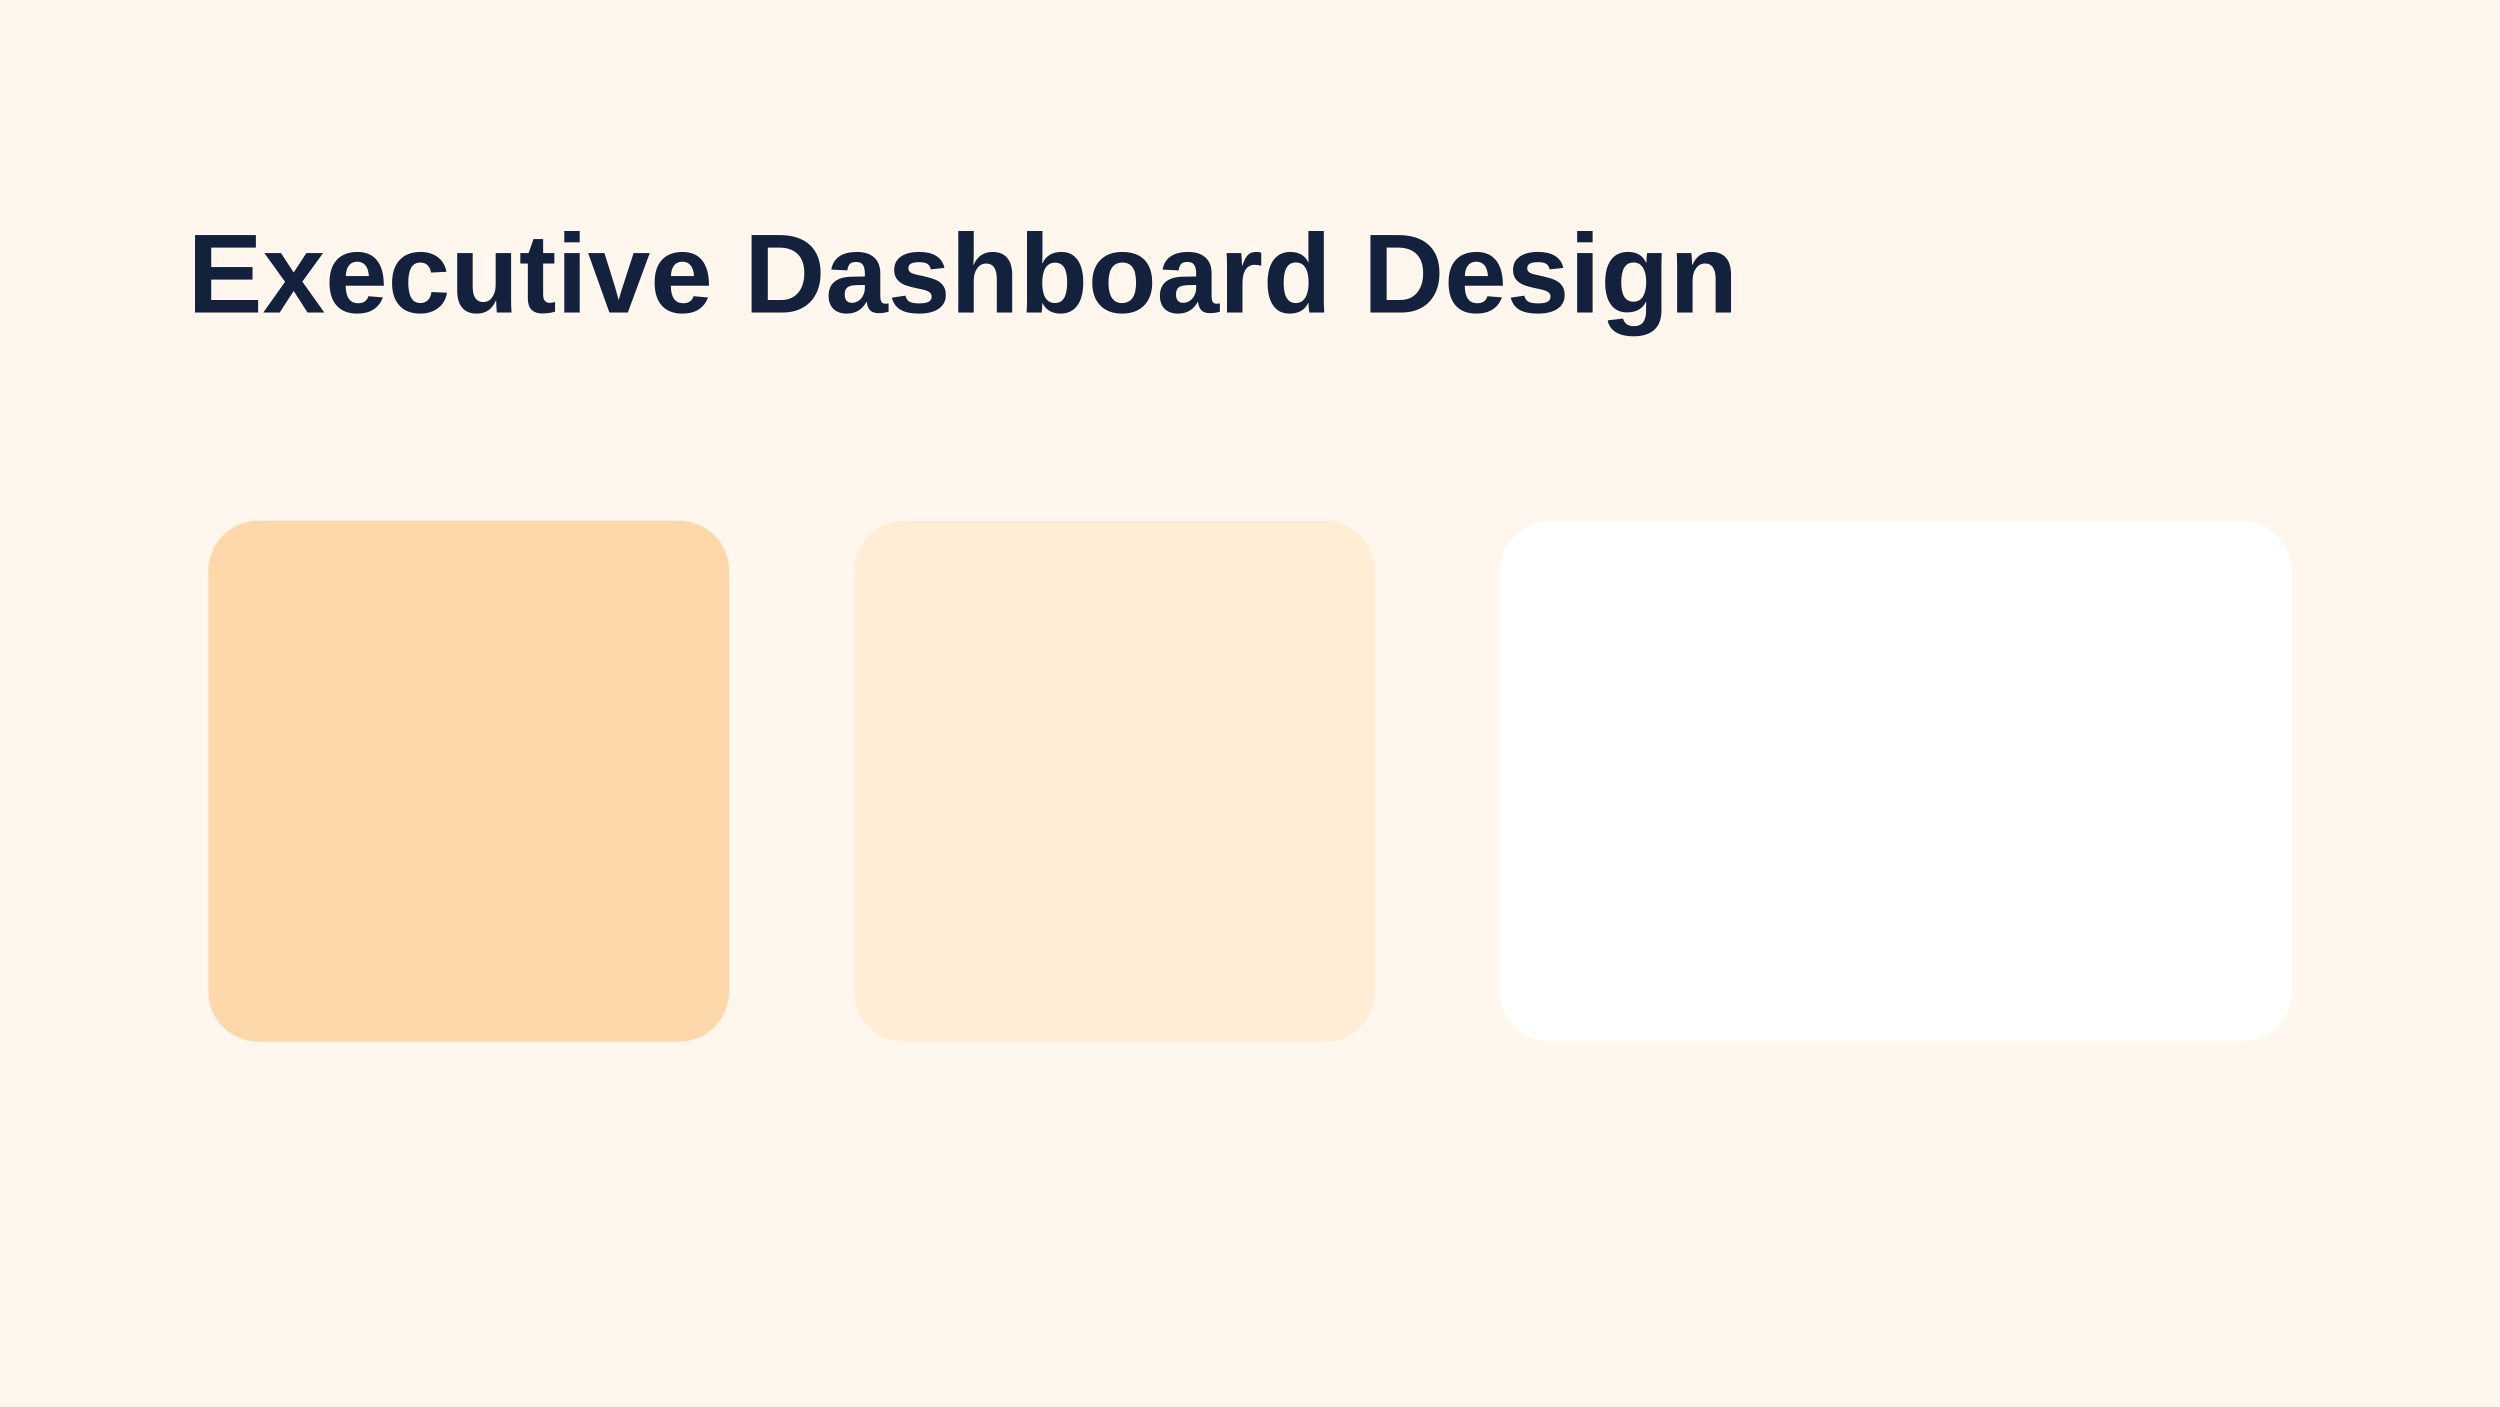
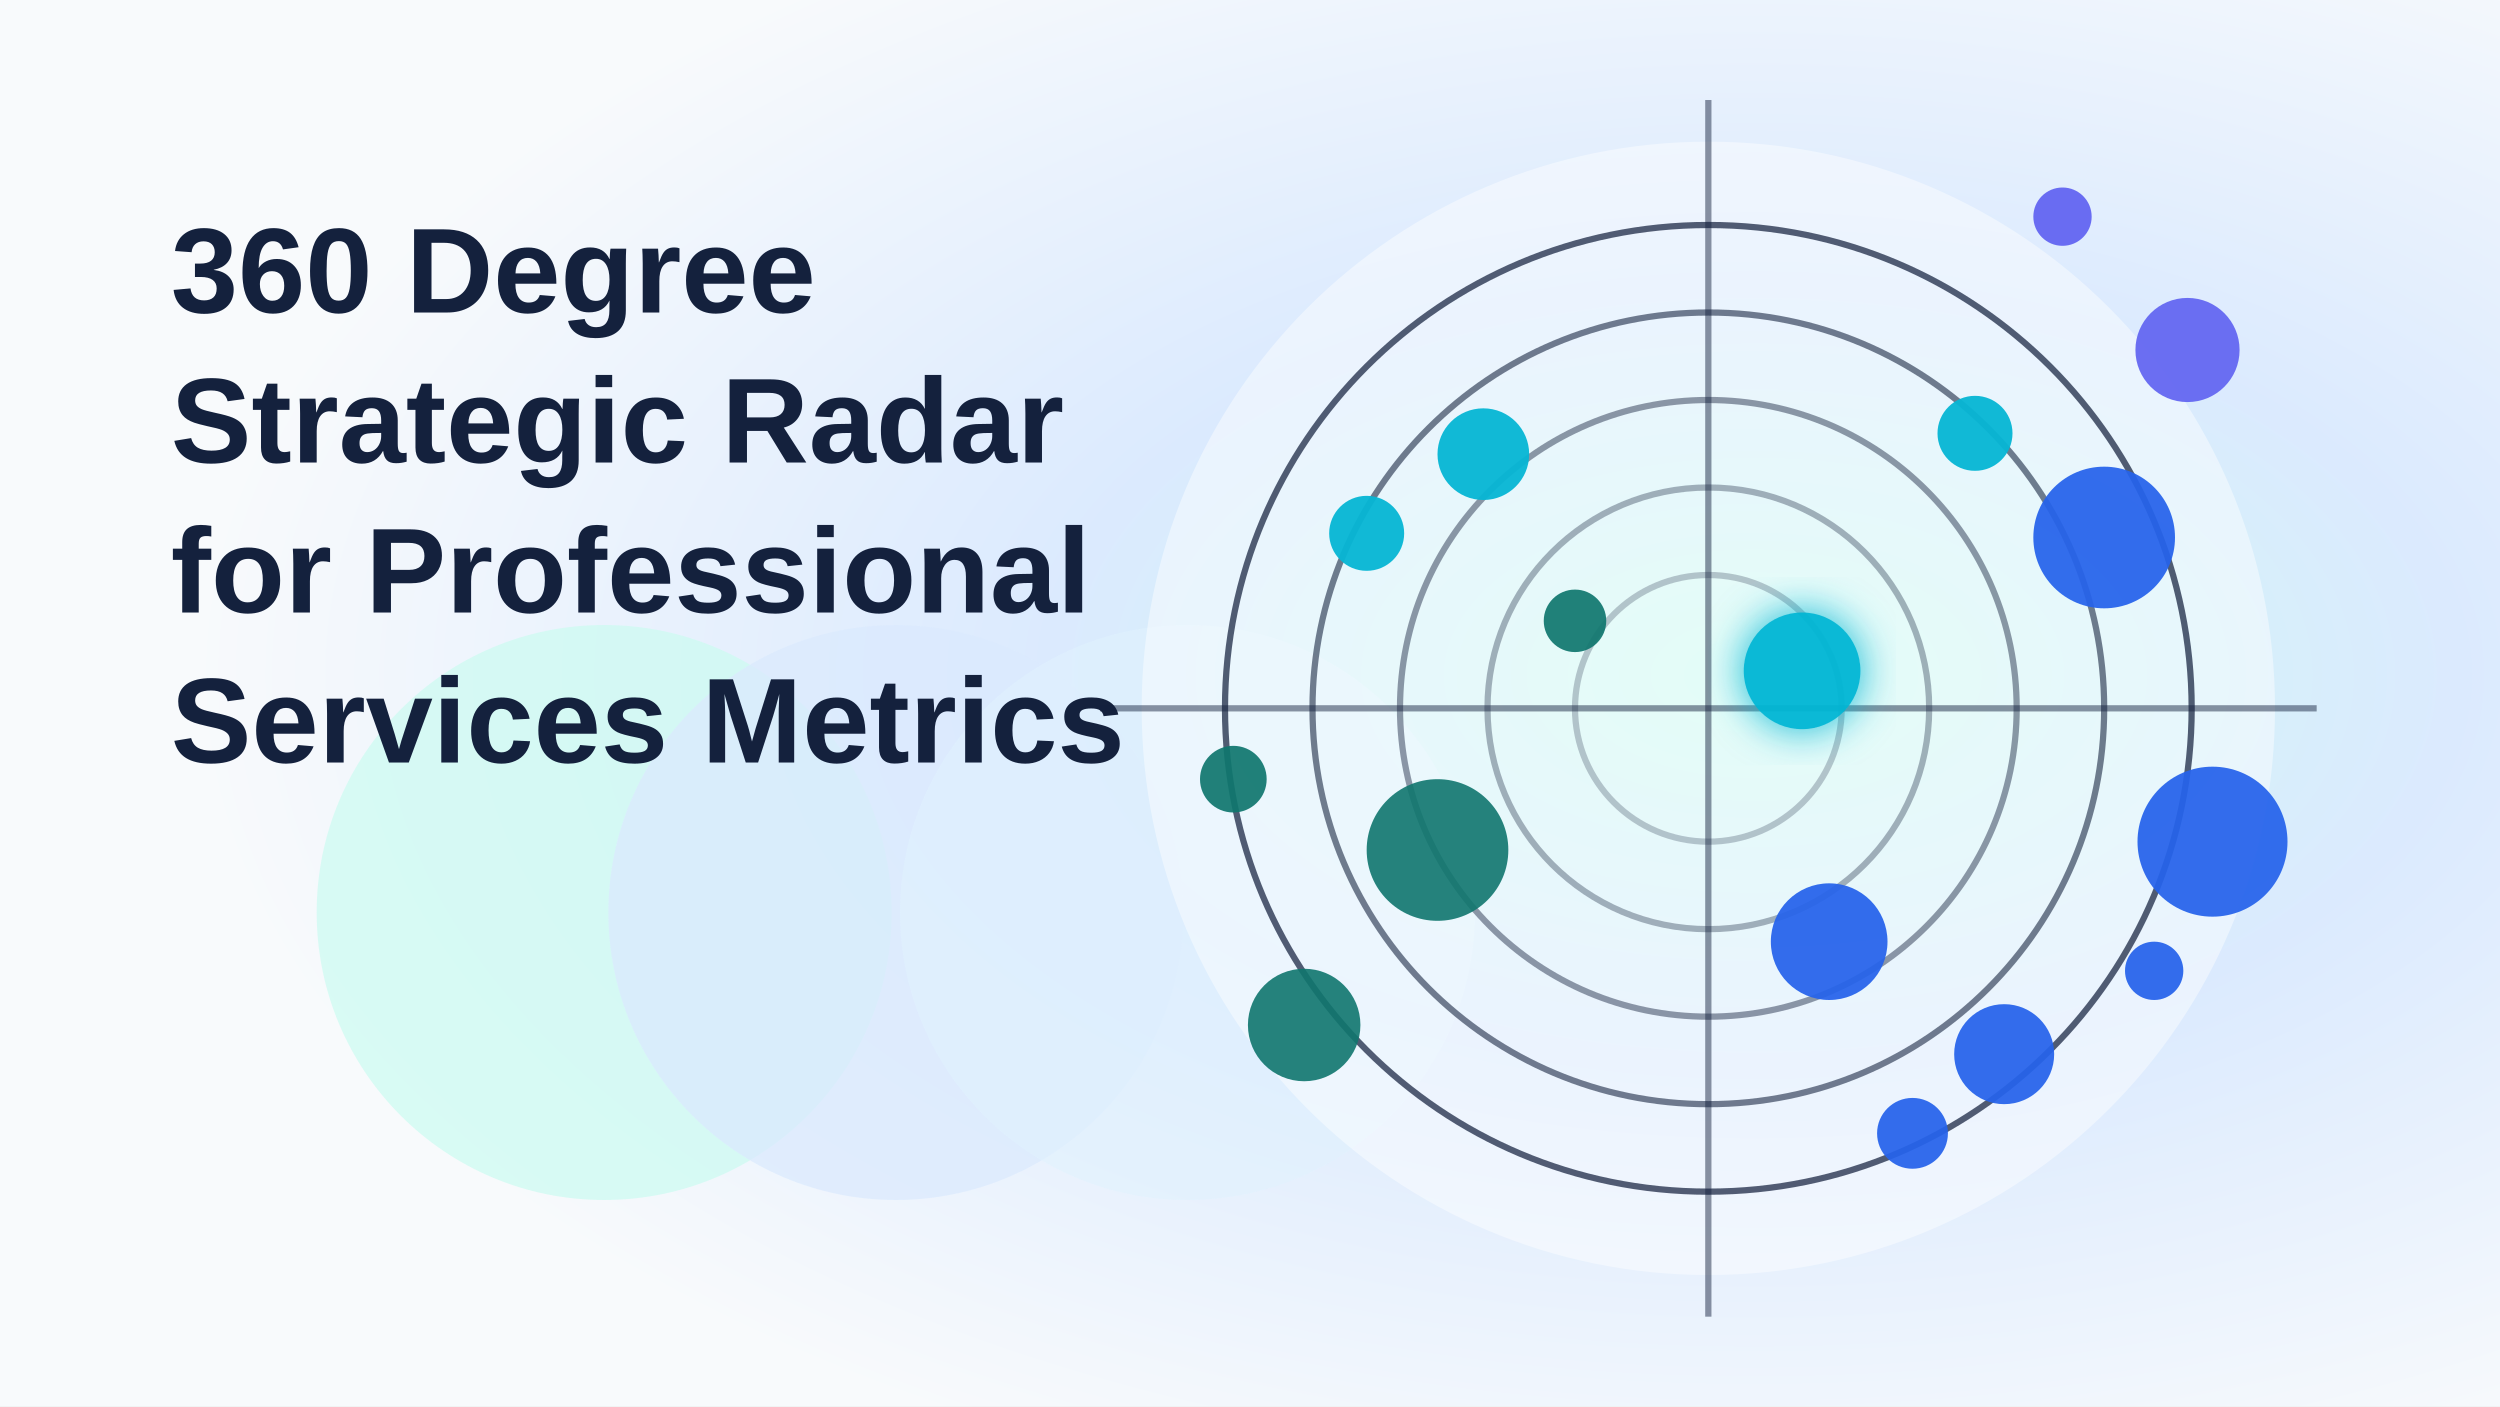
- <svg xmlns="http://www.w3.org/2000/svg" viewBox="0 0 1200 675">
-   <rect width="1200" height="675" fill="#fff7ed" />
-   <text x="90" y="150" font-family="Arial" font-size="54" font-weight="700" fill="#14213d">Executive Dashboard Design</text>
-   <rect x="100" y="250" width="250" height="250" rx="24" fill="#fed7aa" />
-   <rect x="410" y="250" width="250" height="250" rx="24" fill="#ffedd5" />
-   <rect x="720" y="250" width="380" height="250" rx="24" fill="#fff" />
+ <svg xmlns="http://www.w3.org/2000/svg" viewBox="0 0 1200 675" role="img" aria-labelledby="title">
+   <defs>
+     <radialGradient id="wash" cx="70%" cy="48%" r="62%">
+       <stop offset="0" stop-color="#ccfbf1" />
+       <stop offset="0.45" stop-color="#dbeafe" />
+       <stop offset="1" stop-color="#f8fafc" />
+     </radialGradient>
+     <filter id="glow" x="-30%" y="-30%" width="160%" height="160%">
+       <feGaussianBlur stdDeviation="10" result="blur" />
+       <feMerge>
+         <feMergeNode in="blur" />
+         <feMergeNode in="SourceGraphic" />
+       </feMerge>
+     </filter>
+   </defs>
+   <rect width="1200" height="675" fill="url(#wash)" />
+   <circle cx="290" cy="438" r="138" fill="#ccfbf1" opacity="0.72" />
+   <circle cx="430" cy="438" r="138" fill="#dbeafe" opacity="0.74" />
+   <circle cx="570" cy="438" r="138" fill="#e0f2fe" opacity="0.58" />
+   <text x="82" y="150" font-family="Arial, Helvetica, sans-serif" font-size="58" font-weight="700" fill="#14213d">
+     <tspan x="82" dy="0">360 Degree</tspan>
+     <tspan x="82" dy="72">Strategic Radar</tspan>
+     <tspan x="82" dy="72">for Professional</tspan>
+     <tspan x="82" dy="72">Services Metrics</tspan>
+   </text>
+   <g transform="translate(820 340)">
+     <circle r="272" fill="#ffffff" opacity="0.44" />
+     <circle r="232" fill="none" stroke="#14213d" stroke-opacity="0.72" stroke-width="3" />
+     <circle r="190" fill="none" stroke="#14213d" stroke-opacity="0.58" stroke-width="3" />
+     <circle r="148" fill="none" stroke="#14213d" stroke-opacity="0.45" stroke-width="3" />
+     <circle r="106" fill="none" stroke="#14213d" stroke-opacity="0.34" stroke-width="3" />
+     <circle r="64" fill="none" stroke="#14213d" stroke-opacity="0.25" stroke-width="3" />
+     <line x1="-292" y1="0" x2="292" y2="0" stroke="#14213d" stroke-opacity="0.48" stroke-width="3" />
+     <line x1="0" y1="-292" x2="0" y2="292" stroke="#14213d" stroke-opacity="0.48" stroke-width="3" />
+     <circle cx="45" cy="-18" r="28" fill="#06b6d4" opacity="0.95" filter="url(#glow)" />
+     <circle cx="128" cy="-132" r="18" fill="#06b6d4" opacity="0.95" />
+     <circle cx="190" cy="-82" r="34" fill="#2563eb" opacity="0.93" />
+     <circle cx="230" cy="-172" r="25" fill="#6366f1" opacity="0.94" />
+     <circle cx="170" cy="-236" r="14" fill="#6366f1" opacity="0.95" />
+     <circle cx="242" cy="64" r="36" fill="#2563eb" opacity="0.93" />
+     <circle cx="142" cy="166" r="24" fill="#2563eb" opacity="0.93" />
+     <circle cx="58" cy="112" r="28" fill="#2563eb" opacity="0.93" />
+     <circle cx="-130" cy="68" r="34" fill="#0f766e" opacity="0.9" />
+     <circle cx="-194" cy="152" r="27" fill="#0f766e" opacity="0.9" />
+     <circle cx="-228" cy="34" r="16" fill="#0f766e" opacity="0.92" />
+     <circle cx="-108" cy="-122" r="22" fill="#06b6d4" opacity="0.95" />
+     <circle cx="-64" cy="-42" r="15" fill="#0f766e" opacity="0.92" />
+     <circle cx="98" cy="204" r="17" fill="#2563eb" opacity="0.93" />
+     <circle cx="214" cy="126" r="14" fill="#2563eb" opacity="0.93" />
+     <circle cx="-164" cy="-84" r="18" fill="#06b6d4" opacity="0.95" />
+   </g>
</svg>
